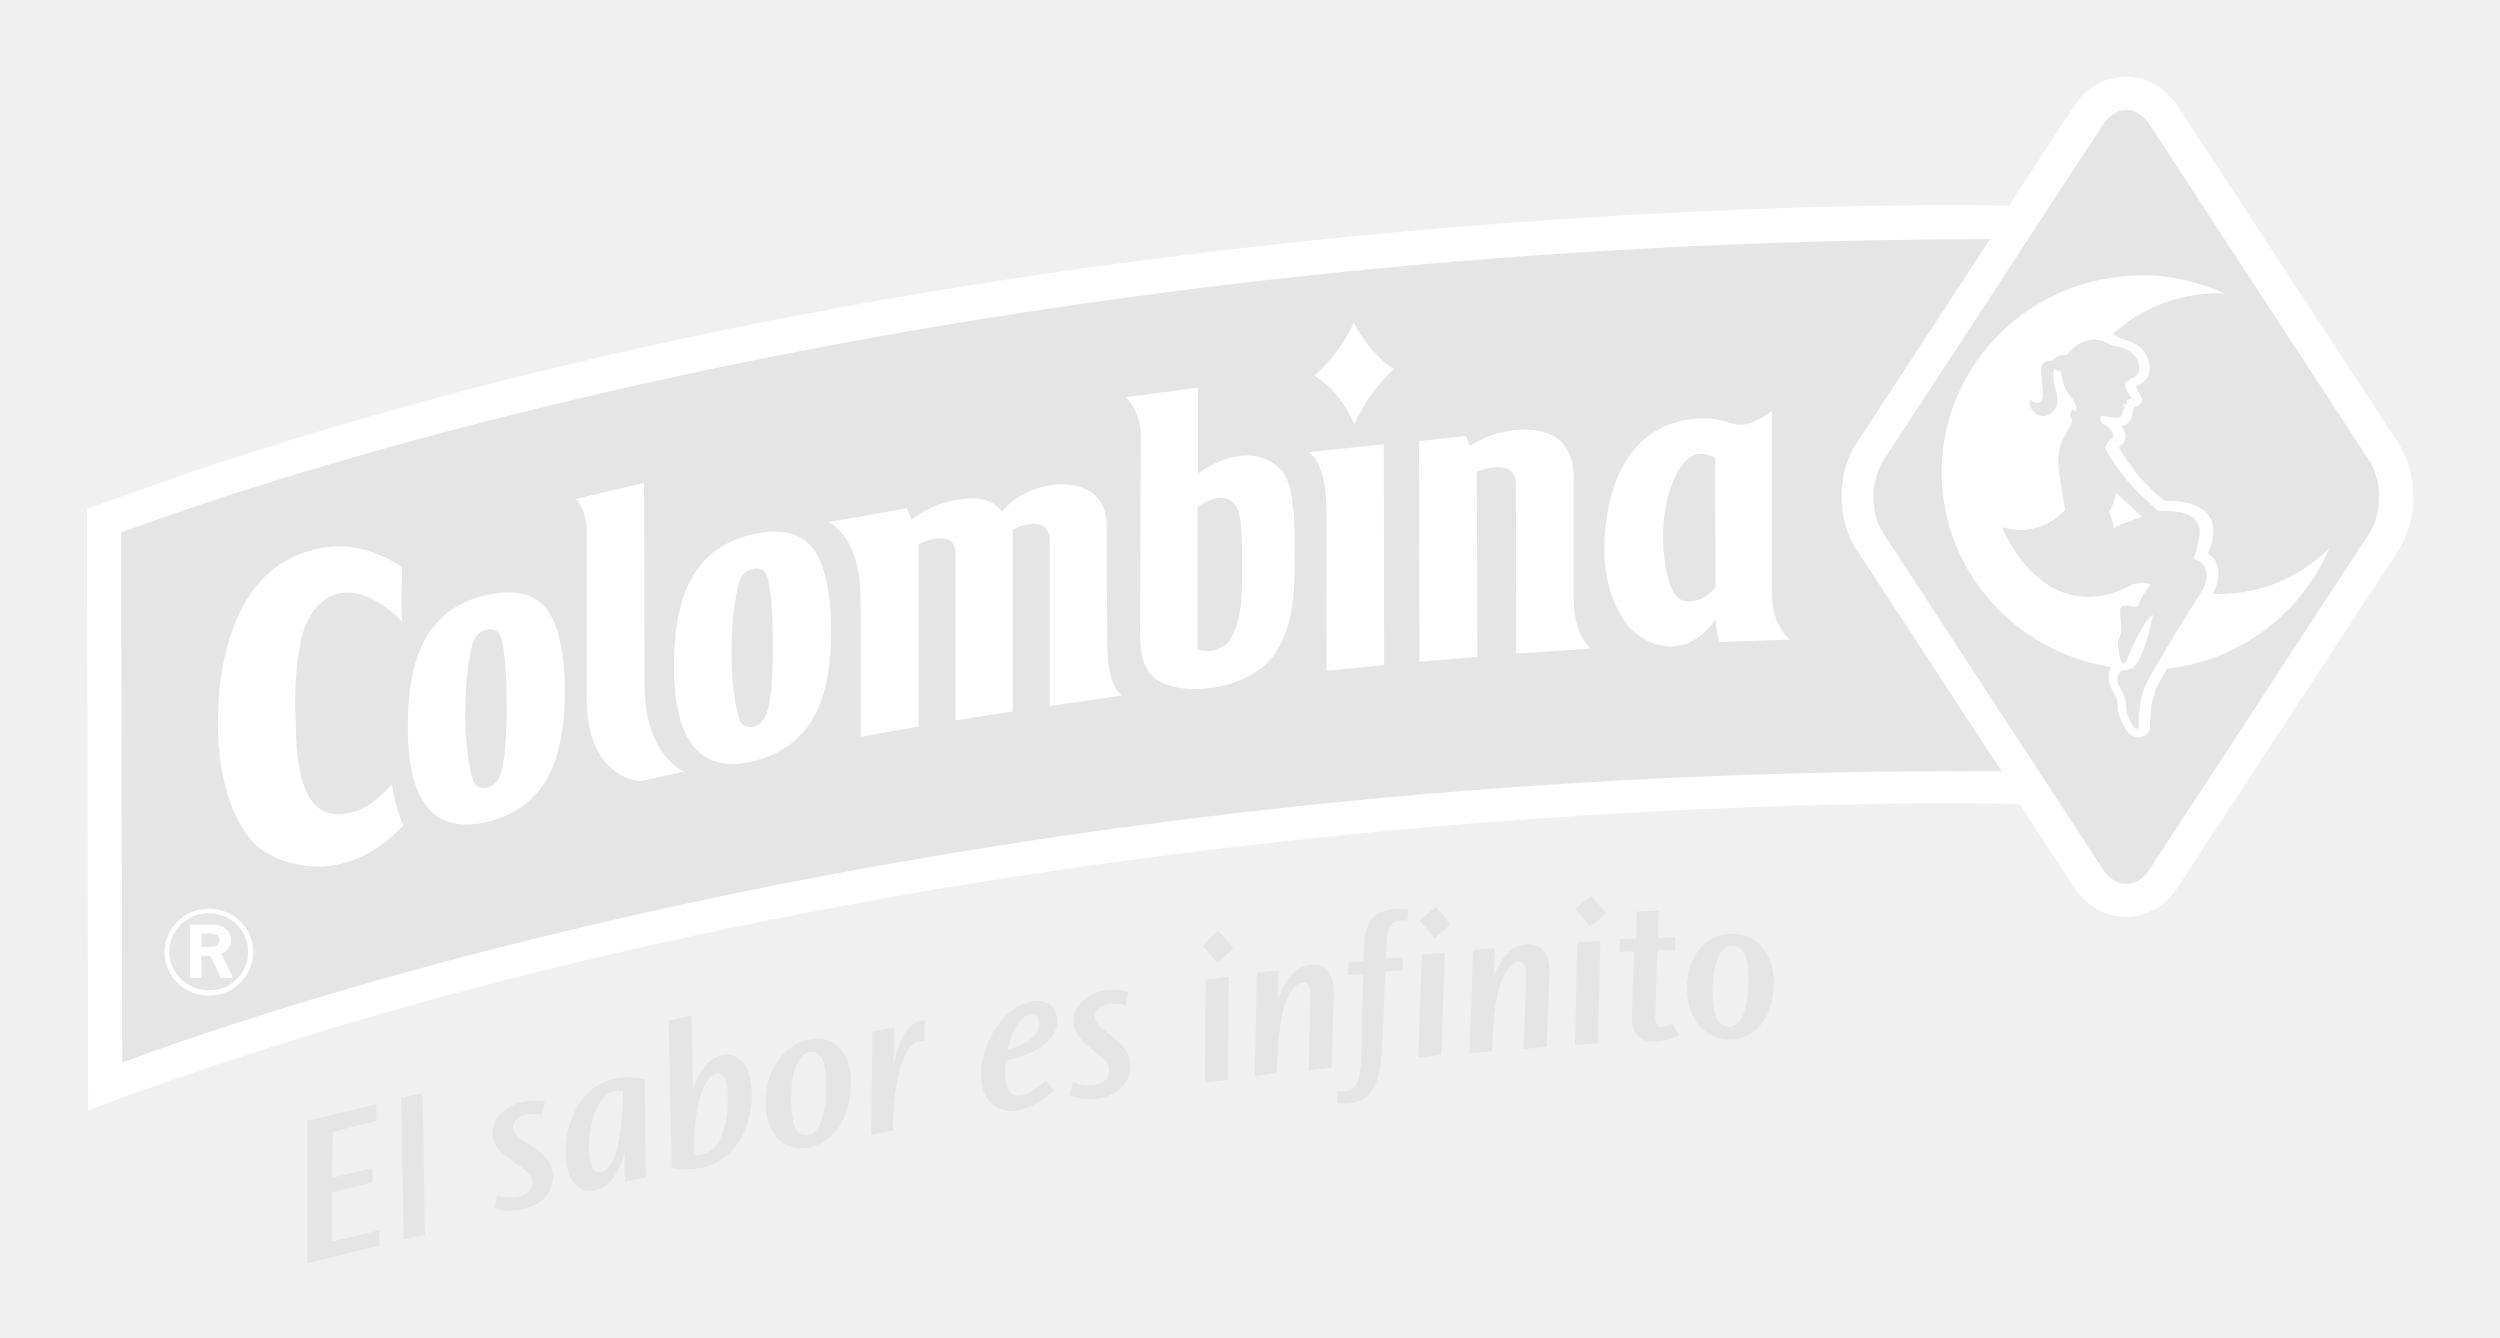
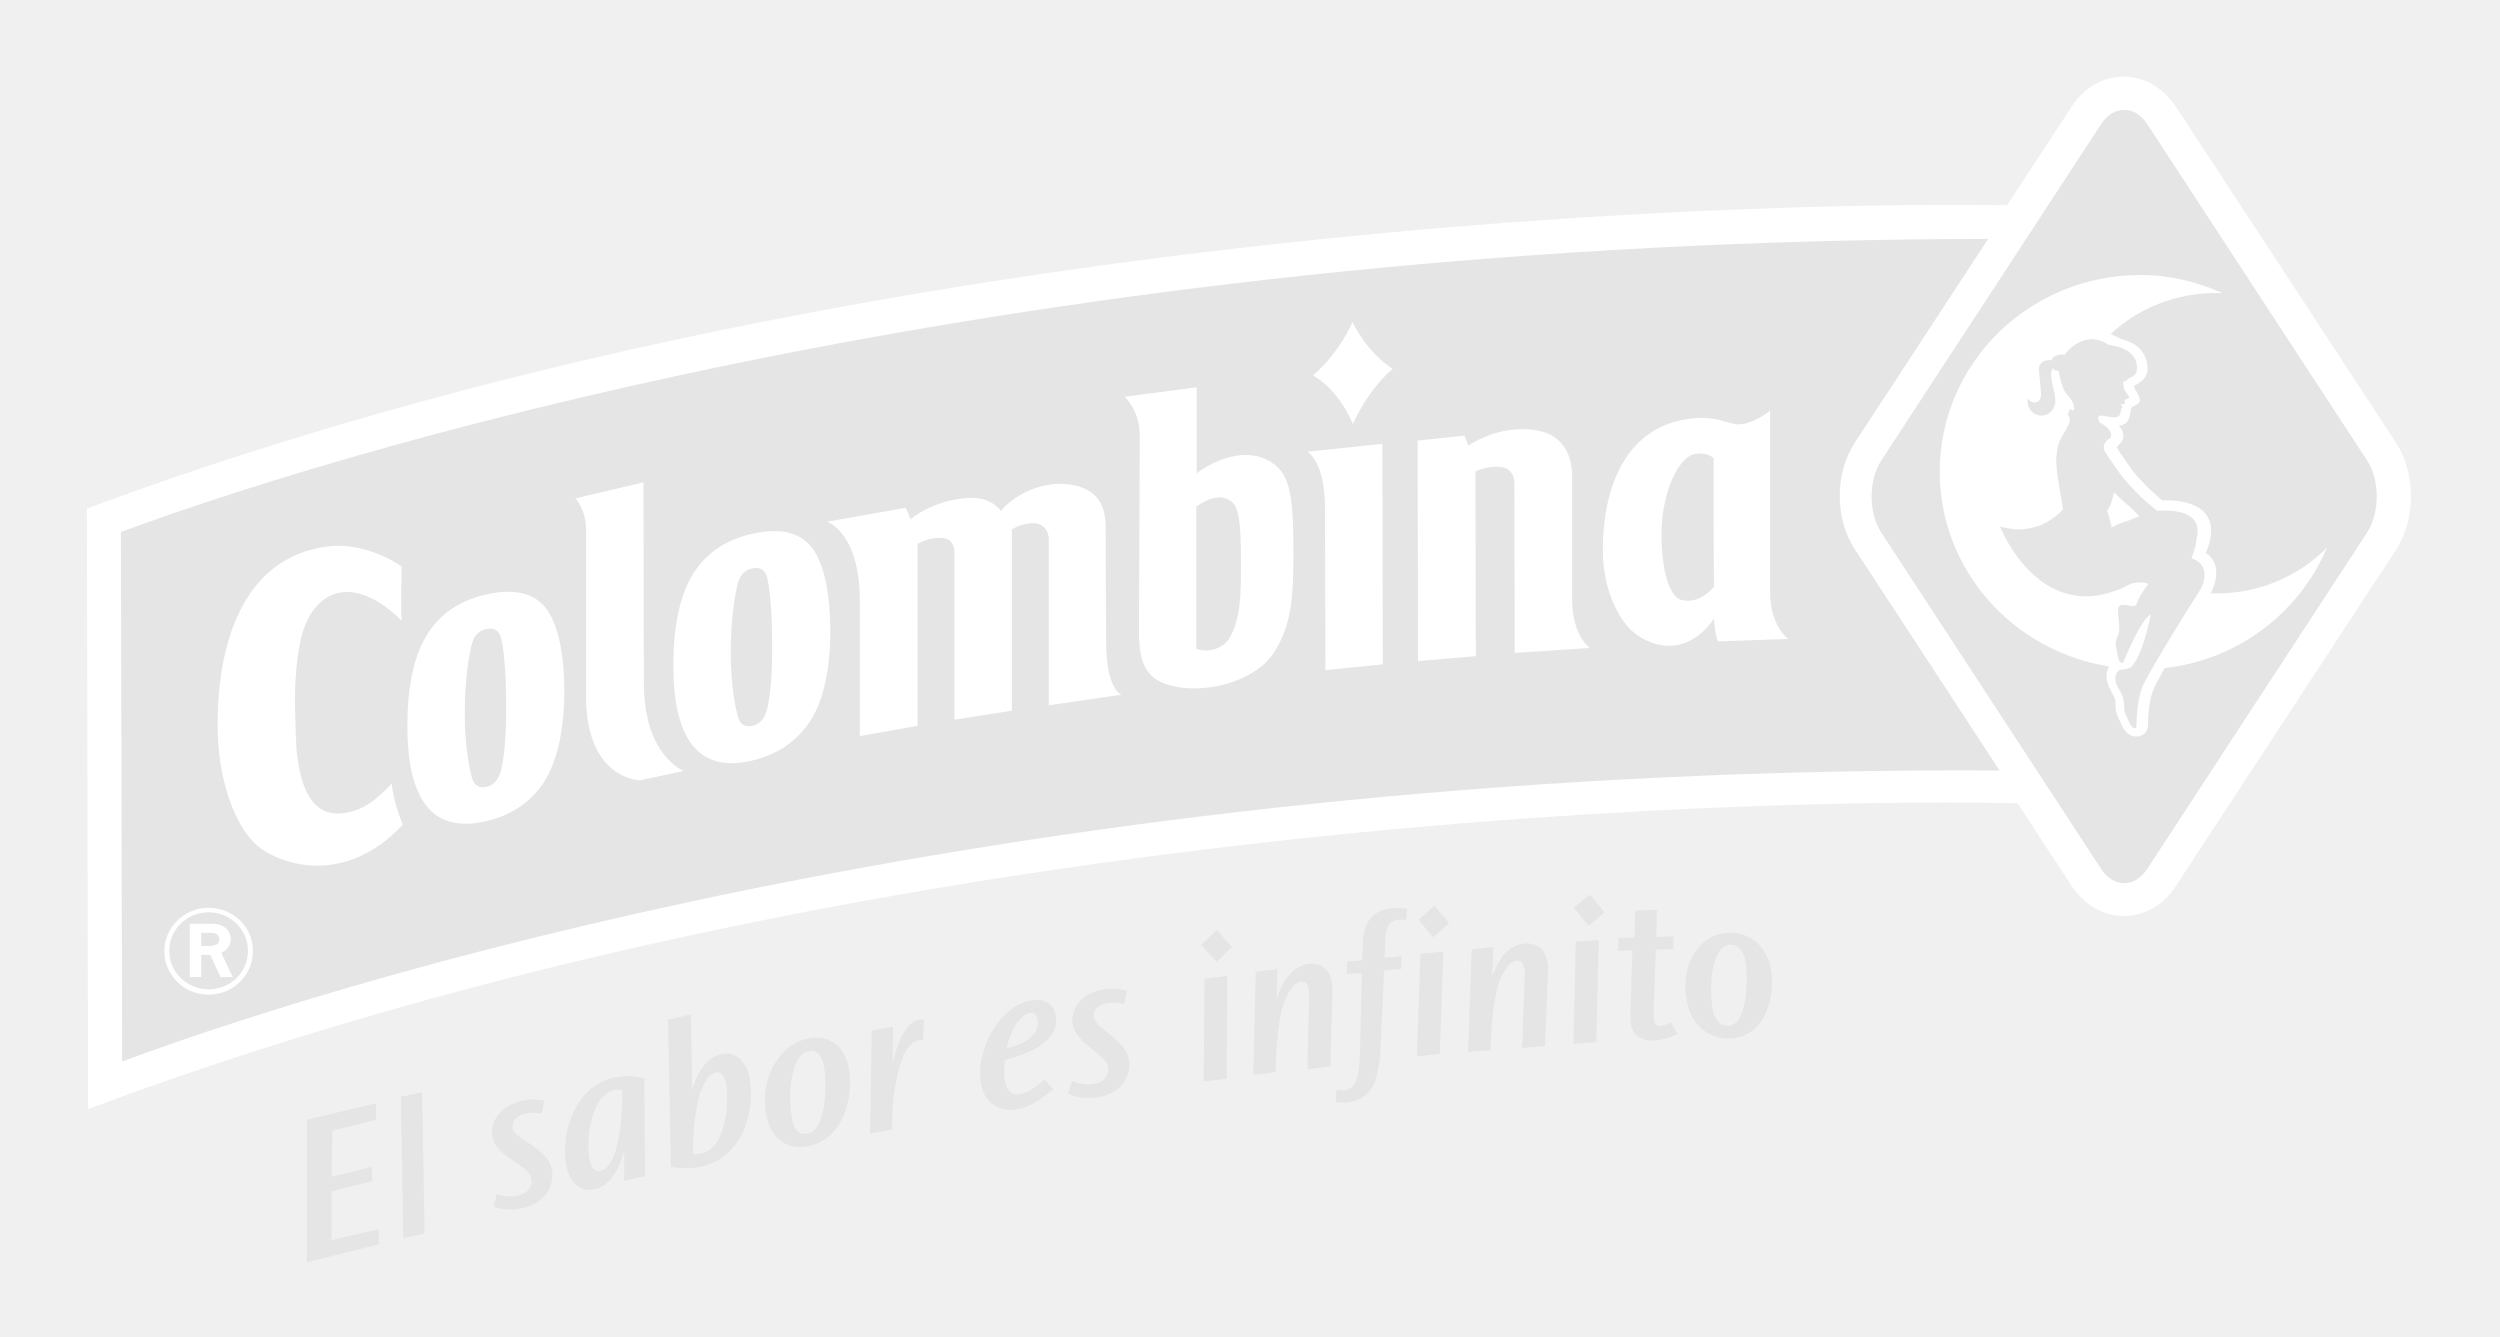
- <svg xmlns="http://www.w3.org/2000/svg" version="1.1" id="Layer_2" x="0px" y="0px" viewBox="0 0 609.4 326" style="enable-background:new 0 0 609.4 326;" xml:space="preserve">
-   <style type="text/css">
- 	.st0{fill:#FFFFFF;}
- 	.st1{fill:#E6E5E5;}
- 	.st2{fill:#FF1101;}
- </style>
-   <g>
-     <path class="st0" d="M21.5,270.6l-0.3-146.5c215.6-80.3,468.5-74,468.5-74l15.8-24.1c3-4.7,7.7-7.3,12.7-7.3c5,0,9.6,2.7,12.7,7.3   l53.7,82c4.9,7.5,4.9,18.7,0,26.2l-53.7,82c-3,4.7-7.7,7.3-12.7,7.3c-5,0-9.6-2.7-12.7-7.3c0,0-5.6-8.6-13.2-20.2   C492.4,196.1,242.4,188,21.5,270.6z" />
-     <path class="st1" d="M487.9,188c-227.5-1.3-394.2,47.3-458.1,71l-0.3-129.2c63.7-23.5,229.8-71.3,455.6-71.5   c-15,23-32.6,49.8-32.6,49.8c-2.4,3.7-3.6,8.3-3.6,12.9c0,4.6,1.2,9.3,3.6,12.9C452.5,133.9,472.3,164.2,487.9,188z" />
-     <g>
-       <path class="st0" d="M166.8,188.1l-10.6,2.3c-0.5,0-13.1-0.5-13.2-20.3c0-11.4,0-31.2,0-41c0-4.7-2.6-7.5-2.6-7.5l16.6-3.9    l0.1,48.6C157,184.4,166.8,188.1,166.8,188.1z" />
-       <path class="st0" d="M187.2,172.9c-0.6,2.4-1.8,3.8-3.6,4.2c-1.9,0.4-3.1-0.4-3.6-2.4c-0.5-2-1.7-7.2-1.7-15.6    c0-8.6,1.1-14,1.6-16.3c0.5-2.3,1.7-3.7,3.6-4.1c2-0.4,3.2,0.3,3.7,2.3c0.5,2,1.2,7.3,1.2,16C188.5,165.2,187.8,170.5,187.2,172.9     M198.1,133.6c-3-3.8-7.9-4.9-14.8-3.3c-6.5,1.5-11.3,4.9-14.4,10.1c-3.1,5.2-4.6,12.5-4.6,22c0,9.2,1.6,15.7,4.8,19.6    c3.2,3.9,8,5.1,14.3,3.6c6.5-1.5,11.3-4.9,14.5-10c3.2-5.2,4.7-12.6,4.7-22.2C202.5,144,201,137.4,198.1,133.6z" />
-       <path class="st0" d="M122.3,187.8c-0.6,2.4-1.8,3.8-3.6,4.2c-1.9,0.4-3.1-0.4-3.6-2.4c-0.5-2-1.7-7.2-1.7-15.6    c0-8.6,1.1-14.1,1.6-16.4c0.5-2.3,1.7-3.7,3.6-4.1c2-0.4,3.2,0.3,3.7,2.3c0.5,2,1.2,7.3,1.2,16C123.6,180,122.9,185.3,122.3,187.8     M133.2,148.4c-3-3.8-7.9-4.9-14.8-3.3c-6.5,1.5-11.3,4.9-14.4,10.1c-3.1,5.2-4.6,12.5-4.6,22c0,9.2,1.6,15.7,4.8,19.6    c3.2,3.9,8,5,14.3,3.6c6.5-1.5,11.3-4.9,14.5-10c3.1-5.2,4.7-12.6,4.7-22.2C137.6,158.8,136.1,152.2,133.2,148.4z" />
-       <path class="st0" d="M246.9,129.2l0,44.2l-14,2.2l0-40.5c0-1-0.2-2.8-1.6-3.5c-1.6-0.8-5-0.3-7.4,1.1l0,44.4l-14.1,2.5    c0,0,0-25,0-33c0-16.7-8-19.3-8-19.3l19.2-3.4l1.2,2.8c3.7-3,9.4-5.2,15.1-5.2c4.2,0,6.3,2.3,6.9,3.2c4.7-5.7,14.3-8.5,20.8-5.3    c4.1,2,4.8,6.2,4.8,9.2c0,0,0,19,0.1,28.1c0,11.5,3.7,12.8,3.7,12.8l-17.7,2.6l0-40.5c0-2-1.1-3.2-2.3-3.7    C252.3,127.4,249.3,127.6,246.9,129.2z" />
-       <path class="st0" d="M358.3,108.7l-1-2.4l-11.4,1.2l0.1,53.8l14.1-1.2L360,115c3.6-1.5,6.4-1.3,7.7-0.6c0.9,0.5,1.8,1.5,1.8,3.6    l0.1,41.3l18.3-1.2c0,0-4.3-2.9-4.3-12c0-4.1,0-29.8,0-29.8c0-6.3-3.1-10.2-8.2-11.2C370.4,104.1,364.1,105,358.3,108.7z" />
-       <path class="st0" d="M337.4,162.1l-14,1.4c0,0-0.1-37.2-0.1-39.6c0-11.4-4.3-13.7-4.3-13.7l18.3-1.9L337.4,162.1z" />
-       <path class="st0" d="M339.8,90c-6.4,5.5-9.7,13.5-9.7,13.5s-3-8-9.7-11.9c6.8-6,9.6-13,9.6-13S333.4,85.9,339.8,90z" />
-       <path class="st0" d="M315.6,134.9c0,10.6-0.4,18.2-5.3,25.1c-5.5,7.2-18.3,9.5-25.5,7c-7-2.1-6.6-8.8-6.9-11.7    c0,0,0.2-44.9,0.2-49.1c0-6.1-3.7-9.4-3.7-9.4l17.6-2.3l0,21c1-0.9,10.8-7.8,18.5-2.5C314.8,115.9,315.6,121.3,315.6,134.9     M300.5,122.4c-3.5-2.9-8.5,1.2-8.6,1.2c0,0,0,34.7,0,34.7c3.1,1.1,6.3-0.1,7.9-2.3c2.8-4.5,3-10.1,3-18.2    C302.8,127.3,302.3,123.9,300.5,122.4z" />
-       <path class="st0" d="M431.9,144v-30.8c0-9.2,0-13,0-13s-2.8,2.3-5.9,3.1c-4,1-4.9-1.5-11.5-1.3c-16.7,0.7-23.4,15.3-23.4,32.2    c0,7.7,2.4,14.2,5.9,18.5c3.1,3.8,13.2,9.5,21.2-1.7c0.2,2.2,0.4,4.2,1,5.5l17.1-0.6C436.4,155.9,431.8,152.9,431.9,144     M410.3,146.4c-3-0.7-4.9-7.4-4.9-16c0-8.9,3.2-16.9,6.8-19.1c2.1-1.3,5.2-0.4,5.9,0.5c0,0,0,10,0,12.8c0,2.1,0.1,14.1,0.1,18.6    C416.4,145.2,413.8,147.2,410.3,146.4z" />
-       <path class="st0" d="M98.3,201.2c0,0-2.3-5.2-2.7-10c-3.8,3.9-6.4,6.2-11.1,7.1c-8.4,1.6-10.8-6.4-11.7-12.1    c-0.4-3-0.5-1.3-0.8-12.9c-0.3-10.1,1.3-16.8,1.3-16.8s1.2-7.8,6.8-10.9c8.5-4.6,18,6,18,6c-0.4-0.3-0.1-13.4-0.1-13.4    s-8.4-6-17.7-4.9c-21.6,2.5-27.2,24.8-27.2,43.4c0,12.8,3.6,23,8.4,28.4C65.9,210.2,83.1,217.5,98.3,201.2z" />
+ <svg xmlns="http://www.w3.org/2000/svg" version="1.2" viewBox="0 0 610 326" width="610" height="326">
+   <style>
+ 		.s0 { fill: #ffffff } 
+ 		.s1 { fill: #e6e5e5 } 
+ 	</style>
+   <g id="Layer">
+     <path id="Layer" class="s0" d="m21.5 270.6l-0.3-146.5c215.6-80.3 468.5-74 468.5-74l15.8-24.1c3-4.7 7.7-7.3 12.7-7.3 5 0 9.6 2.7 12.7 7.3l53.7 82c4.9 7.5 4.9 18.7 0 26.2l-53.7 82c-3 4.7-7.7 7.3-12.7 7.3-5 0-9.6-2.7-12.7-7.3 0 0-5.6-8.6-13.2-20.2 0.1 0.1-249.9-8-470.8 74.6z" />
+     <path id="Layer" class="s1" d="m487.9 188c-227.5-1.3-394.2 47.3-458.1 71l-0.3-129.2c63.7-23.5 229.8-71.3 455.6-71.5-15 23-32.6 49.8-32.6 49.8-2.4 3.7-3.6 8.3-3.6 12.9 0 4.6 1.2 9.3 3.6 12.9 0 0 19.8 30.3 35.4 54.1z" />
+     <g id="Layer">
+       <path id="Layer" class="s0" d="m166.8 188.1l-10.6 2.3c-0.5 0-13.1-0.5-13.2-20.3 0-11.4 0-31.2 0-41 0-4.7-2.6-7.5-2.6-7.5l16.6-3.9 0.1 48.6c-0.1 18.1 9.7 21.8 9.7 21.8z" />
+       <path id="Layer" fill-rule="evenodd" class="s0" d="m202.6 153.4c0 9.6-1.5 17-4.7 22.2-3.2 5.1-8 8.5-14.5 10-6.3 1.5-11.1 0.3-14.3-3.6-3.2-3.9-4.8-10.4-4.8-19.6 0-9.5 1.5-16.8 4.6-22 3.1-5.2 7.9-8.6 14.4-10.1 6.9-1.6 11.8-0.5 14.8 3.3q4.3 5.7 4.5 19.8zm-14.2 3.6c0-8.7-0.7-14-1.2-16-0.5-2-1.7-2.7-3.7-2.3-1.9 0.4-3.1 1.8-3.6 4.1-0.5 2.3-1.6 7.7-1.6 16.3 0 8.4 1.2 13.6 1.7 15.6q0.7 3 3.6 2.4 2.7-0.6 3.6-4.2c0.6-2.4 1.3-7.7 1.2-15.9z" />
+       <path id="Layer" fill-rule="evenodd" class="s0" d="m137.7 168.2c0 9.6-1.6 17-4.7 22.2-3.2 5.1-8 8.5-14.5 10-6.3 1.4-11.1 0.3-14.3-3.6-3.2-3.9-4.8-10.4-4.8-19.6 0-9.5 1.5-16.8 4.6-22 3.1-5.2 7.9-8.6 14.4-10.1 6.9-1.6 11.8-0.5 14.8 3.3q4.3 5.7 4.5 19.8zm-14.2 3.6c0-8.7-0.7-14-1.2-16-0.5-2-1.7-2.7-3.7-2.3-1.9 0.4-3.1 1.8-3.6 4.1-0.5 2.3-1.6 7.8-1.6 16.4 0 8.4 1.2 13.6 1.7 15.6q0.8 3 3.6 2.4 2.7-0.6 3.6-4.2c0.6-2.5 1.3-7.8 1.2-16z" />
+       <path id="Layer" class="s0" d="m246.9 129.2v44.2l-14 2.2v-40.5c0-1-0.2-2.8-1.6-3.5-1.6-0.8-5-0.3-7.4 1.1v44.4l-14.1 2.5c0 0 0-25 0-33 0-16.7-8-19.3-8-19.3l19.2-3.4 1.2 2.8c3.7-3 9.4-5.2 15.1-5.2 4.2 0 6.3 2.3 6.9 3.2 4.7-5.7 14.3-8.5 20.8-5.3 4.1 2 4.8 6.2 4.8 9.2 0 0 0 19 0.1 28.1 0 11.5 3.7 12.8 3.7 12.8l-17.7 2.6v-40.5c0-2-1.1-3.2-2.3-3.7-1.3-0.5-4.3-0.3-6.7 1.3z" />
+       <path id="Layer" class="s0" d="m358.3 108.7l-1-2.4-11.4 1.2 0.1 53.8 14.1-1.2-0.1-45.1c3.6-1.5 6.4-1.3 7.7-0.6 0.9 0.5 1.8 1.5 1.8 3.6l0.1 41.3 18.3-1.2c0 0-4.3-2.9-4.3-12 0-4.1 0-29.8 0-29.8 0-6.3-3.1-10.2-8.2-11.2-5-1-11.3-0.1-17.1 3.6z" />
+       <path id="Layer" class="s0" d="m337.4 162.1l-14 1.4c0 0-0.1-37.2-0.1-39.6 0-11.4-4.3-13.7-4.3-13.7l18.3-1.9z" />
+       <path id="Layer" class="s0" d="m339.8 90c-6.4 5.5-9.7 13.5-9.7 13.5 0 0-3-8-9.7-11.9 6.8-6 9.6-13 9.6-13 0 0 3.4 7.3 9.8 11.4z" />
+       <path id="Layer" fill-rule="evenodd" class="s0" d="m315.6 134.9c0 10.6-0.4 18.2-5.3 25.1-5.5 7.2-18.3 9.5-25.5 7-7-2.1-6.6-8.8-6.9-11.7 0 0 0.2-44.9 0.2-49.1 0-6.1-3.7-9.4-3.7-9.4l17.6-2.3v21c1-0.9 10.8-7.8 18.5-2.5 4.3 2.9 5.1 8.3 5.1 21.9zm-15.1-12.5c-3.5-2.9-8.5 1.2-8.6 1.2v34.7c3.1 1.1 6.3-0.1 7.9-2.3 2.8-4.5 3-10.1 3-18.2 0-10.5-0.5-13.9-2.3-15.4z" />
+       <path id="Layer" fill-rule="evenodd" class="s0" d="m436.3 155.9l-17.1 0.6c-0.6-1.3-0.8-3.3-1-5.5-8 11.2-18.1 5.5-21.2 1.7-3.5-4.3-5.9-10.8-5.9-18.5 0-16.9 6.7-31.5 23.4-32.2 6.6-0.2 7.5 2.3 11.5 1.3 3.1-0.8 5.9-3.1 5.9-3.1 0 0 0 34.6 0 43.8-0.1 8.9 4.5 11.9 4.4 11.9zm-18.1-12.7c0-4.5-0.1-16.5-0.1-18.6 0-2.8 0-12.8 0-12.8-0.7-0.9-3.8-1.8-5.9-0.5-3.6 2.2-6.8 10.2-6.8 19.1 0 8.6 1.9 15.3 4.9 16 3.5 0.8 6.1-1.2 7.9-3.2z" />
+       <path id="Layer" class="s0" d="m98.3 201.2c0 0-2.3-5.2-2.7-10-3.8 3.9-6.4 6.2-11.1 7.1-8.4 1.6-10.8-6.4-11.7-12.1-0.4-3-0.5-1.3-0.8-12.9-0.3-10.1 1.3-16.8 1.3-16.8 0 0 1.2-7.8 6.8-10.9 8.5-4.6 18 6 18 6-0.4-0.3-0.1-13.4-0.1-13.4 0 0-8.4-6-17.7-4.9-21.6 2.5-27.2 24.8-27.2 43.4 0 12.8 3.6 23 8.4 28.4 4.4 5.1 21.6 12.4 36.8-3.9z" />
    </g>
-     <path class="st1" d="M577.6,112.4c3.1,4.8,3.1,12.7,0,17.5l-53.6,82c-3.1,4.8-8.3,4.8-11.4,0l-53.6-82c-3.1-4.8-3.1-12.7,0-17.5   l53.6-82c3.1-4.8,8.3-4.8,11.4,0L577.6,112.4z" />
-     <path class="st0" d="M527.6,122.1c-1.1-0.9-3.3-2.8-4.8-4.5l-0.1-0.1l-0.1-0.1c-1.6-1.4-3.6-4.5-5-6.5c-0.4-0.6-0.7-1-0.9-1.4   c-0.3-0.5,0.1-0.8,0.2-0.9c0.6-0.4,1.1-1.1,1.2-2.1c0-0.1,0-0.1,0-0.2c0-0.9-0.4-1.7-1.1-2.4c0.5-0.1,1.2-0.3,1.6-0.6   c1.1-0.9,1.1-2.1,1.2-2.7c0.1-0.7,0.3-1.3,0.6-1.4c0.6-0.3,1.4-0.6,1.6-1.1c0.4-1-0.3-1.8-1-3c-0.1-0.2-0.3-1-0.3-1   c1.6-0.7,3.3-2,3.3-4c0-0.8,0-5.2-5-6.9c-1.6-0.5-3-1.2-4-1.7c6.6-6.2,15.8-10,25.6-10c0.6,0,1.1,0,1.7,0c-6.2-2.7-12.8-4.4-20-4.4   c-27.1,0-49,21.5-49,48c0,24,17.9,43.8,41.3,47.5c0,0-0.6,1.1-0.6,2.4c0,2,1.1,3.6,1.7,4.8c0.4,0.7,0.5,1.3,0.5,2.2   c-0.1,1.7,0.8,3.4,0.8,3.4c0.5,1,0.8,2,1.4,2.7c0.8,1.3,2.4,1.9,3.7,1.5c1.2-0.3,2-1.4,2-2.7c0,0,0,0,0,0c0-1,0.1-6.2,1.6-9.3   c0.5-1,1.4-2.6,2.5-4.6c18-2,32.9-13.6,39.6-29.4c-6.8,6.9-16.4,11.2-27,11.2c-0.5,0-0.8,0-1.4,0c3.3-6.6-0.3-9.5-1.2-9.8   C543.9,121.5,529.3,122,527.6,122.1z M506,95.5C506,95.5,506,95.5,506,95.5L506,95.5z" />
-     <path class="st1" d="M534.7,136.2c4.5,1.5,3.5,5.9,1.6,8.6c-1.8,2.7-11.2,17.9-13.2,22c-1.7,3.5-1.8,9-1.8,10.3   c0,0.8-0.8,0.7-1.3,0c-0.5-0.7-0.8-1.6-1.2-2.5c-1-1.7,0-3.4-1.4-5.8c-0.2-0.3-0.4-0.7-0.6-1c-1.5-2.7-0.1-4.4,0.8-4.4   c0.9,0,2-0.4,2.3-0.6c3-2.6,4.9-12.9,4.9-12.9c-2.5,1.2-6.7,11.7-6.7,11.7c-1.3,0.9-1.5-2.5-1.8-4c-0.4-1.6,1-2.7,0.8-4.5   c0-0.9-0.3-2.9-0.3-4.2c0-1.3,0.8-1.3,1.2-1.3c0.4-0.1,2.1,0.3,2.5,0.3c0.8,0,0.9-0.7,0.9-0.7c0.6-2,2.8-4.7,2.8-4.7   c-1.5-0.8-4.2-0.1-4.2-0.1c-21.9,11.8-32-13.9-32-13.9c3,0.7,5.1,1.1,8.9,0c3.7-1.1,6.5-4.2,6.5-4.2c-0.6-4.2-2.2-10.8-1.5-13.9   c0-2.6,2.1-5.1,2.9-6.9c0.6-1.2-0.1-2-0.1-2c-0.1-0.2-0.2-0.3-0.1-0.5c0.1-0.2,0.2-0.5,0.3-0.8c0.1-0.3,0.2-0.4,0.4-0.3   c0.1,0,0.7,0.3,0.7,0.3c0.5-1.4-0.7-2.9-1.9-4.3c-1.2-1.4-1.8-5.5-1.8-5.5c-1.3,0.2-1.4-0.6-1.4-0.6c-1,1.5,0.1,4.7,0.4,6.2   c0.1,0.5,0.2,1.1,0.2,1.8c0,2-1.5,3.6-3.4,3.6c-1.9,0-3.4-1.6-3.4-3.6c0-0.2,0-0.4,0-0.6c0.6,0.8,1.6,1.2,2.3,0.9   c0.7-0.3,1-1,1-1.8c0-1.5-0.3-3.7-0.5-5.8c-0.2-3.1,3.1-2.6,3.1-2.6c0.4-1.6,3.2-1.4,3.2-1.4c1.5-1.9,3.4-3.4,6-3.7   c2.6-0.3,4.6,1.3,4.6,1.3c7.1,1,7.1,4.7,7,6.2c-0.1,1.5-2,2-2,2c-0.6,0.8-1.4,0.9-1.4,0.9s0.2,1.2,0.2,1.3c0,0.1,0.1,0.5,0.2,0.7   c0.2,0.4,0.9,1.3,1,1.4c0.2,0.2,0.1,0.6-0.3,0.7c-0.3,0.1-0.4,0.1-0.5,0.2c-0.1,0-0.3,0.1-0.2,0.4c0,0.3,0.1,0.4,0.1,0.5   c0,0.1,0.1,0.2-0.2,0.2c-0.3,0-0.9,0.1-0.9,0.1s0.5,0.5,0.5,0.5c0.1,0.1,0.2,0.1,0,0.2c-0.1,0.1-0.3,0.3-0.4,0.6   c-0.1,0.5,0,1.1-0.5,1.5c-0.8,0.7-2.6,0.1-4.3-0.1c-1.3-0.1-0.4,1.7-0.4,1.7c0.5,0.2,2.7,1.4,2.8,3c0.1,1.2-1,0.8-1.6,2.2   c-0.3,0.6-0.2,1.3,0,1.7c0.6,1,4.3,6.8,7,9.3c2.2,2.5,5.8,5.3,5.8,5.3c11.4-0.6,10.1,5.2,9.6,7.1   C535.8,133.7,534.7,136.2,534.7,136.2 M522,126c-0.6-0.7-2.1-2.2-3.1-3c-1.2-1-3.1-2.9-3.1-2.9s-0.5,3.3-1.7,4.5   c0,0,1.1,2.9,1.1,4.2c0,0,0.9-0.8,4.2-1.8C520.8,126.3,522.2,126.1,522,126z" />
-     <g>
-       <path class="st0" d="M50.9,221.5c-5.9,0-10.8,4.7-10.8,10.6c0,5.8,4.8,10.6,10.8,10.6c6,0,10.8-4.8,10.8-10.6    C61.8,226.2,56.9,221.5,50.9,221.5 M50.9,241.4c-5.3,0-9.6-4.2-9.6-9.4c0-5.2,4.3-9.4,9.6-9.4c5.3,0,9.6,4.2,9.6,9.4    C60.5,237.2,56.3,241.4,50.9,241.4z" />
-       <path class="st0" d="M56.3,229.2c0-1.7-1.2-3.8-4.5-3.8h-5.5v13h2.8V233h2.2l2.5,5.4h3l-2.8-5.9C55.4,231.9,56.3,230.6,56.3,229.2     M50.4,230.8h-1.3v-3.2h1.1c1.4,0,3.3-0.2,3.3,1.6C53.5,230.9,51.6,230.8,50.4,230.8z" />
+     <path id="Layer" class="s1" d="m577.6 112.4c3.1 4.8 3.1 12.7 0 17.5l-53.6 82c-3.1 4.8-8.3 4.8-11.4 0l-53.6-82c-3.1-4.8-3.1-12.7 0-17.5l53.6-82c3.1-4.8 8.3-4.8 11.4 0z" />
+     <path id="Layer" fill-rule="evenodd" class="s0" d="m527.6 122.1c-1.1-0.9-3.3-2.8-4.8-4.5l-0.1-0.1-0.1-0.1c-1.6-1.4-3.6-4.5-5-6.5-0.4-0.6-0.7-1-0.9-1.4-0.3-0.5 0.1-0.8 0.2-0.9 0.6-0.4 1.1-1.1 1.2-2.1 0-0.1 0-0.1 0-0.2 0-0.9-0.4-1.7-1.1-2.4 0.5-0.1 1.2-0.3 1.6-0.6 1.1-0.9 1.1-2.1 1.2-2.7 0.1-0.7 0.3-1.3 0.6-1.4 0.6-0.3 1.4-0.6 1.6-1.1 0.4-1-0.3-1.8-1-3-0.1-0.2-0.3-1-0.3-1 1.6-0.7 3.3-2 3.3-4 0-0.8 0-5.2-5-6.9-1.6-0.5-3-1.2-4-1.7 6.6-6.2 15.8-10 25.6-10 0.6 0 1.1 0 1.7 0-6.2-2.7-12.8-4.4-20-4.4-27.1 0-49 21.5-49 48 0 24 17.9 43.8 41.3 47.5 0 0-0.6 1.1-0.6 2.4 0 2 1.1 3.6 1.7 4.8 0.4 0.7 0.5 1.3 0.5 2.2-0.1 1.7 0.8 3.4 0.8 3.4 0.5 1 0.8 2 1.4 2.7 0.8 1.3 2.4 1.9 3.7 1.5 1.2-0.3 2-1.4 2-2.7 0-1 0.1-6.2 1.6-9.3 0.5-1 1.4-2.6 2.5-4.6 18-2 32.9-13.6 39.6-29.4-6.8 6.9-16.4 11.2-27 11.2-0.5 0-0.8 0-1.4 0 3.3-6.6-0.3-9.5-1.2-9.8 5.7-13.5-8.9-13-10.6-12.9z" />
+     <path id="Layer" fill-rule="evenodd" class="s1" d="m534.7 136.2c4.5 1.5 3.5 5.9 1.6 8.6-1.8 2.7-11.2 17.9-13.2 22-1.7 3.5-1.8 9-1.8 10.3 0 0.8-0.8 0.7-1.3 0-0.5-0.7-0.8-1.6-1.2-2.5-1-1.7 0-3.4-1.4-5.8-0.2-0.3-0.4-0.7-0.6-1-1.5-2.7-0.1-4.4 0.8-4.4 0.9 0 2-0.4 2.3-0.6 3-2.6 4.9-12.9 4.9-12.9-2.5 1.2-6.7 11.7-6.7 11.7-1.3 0.9-1.5-2.5-1.8-4-0.4-1.6 1-2.7 0.8-4.5 0-0.9-0.3-2.9-0.3-4.2 0-1.3 0.8-1.3 1.2-1.3 0.4-0.1 2.1 0.3 2.5 0.3 0.8 0 0.9-0.7 0.9-0.7 0.6-2 2.8-4.7 2.8-4.7-1.5-0.8-4.2-0.1-4.2-0.1-21.9 11.8-32-13.9-32-13.9 3 0.7 5.1 1.1 8.9 0 3.7-1.1 6.5-4.2 6.5-4.2-0.6-4.2-2.2-10.8-1.5-13.9 0-2.6 2.1-5.1 2.9-6.9 0.6-1.2-0.1-2-0.1-2-0.1-0.2-0.2-0.3-0.1-0.5 0.1-0.2 0.2-0.5 0.3-0.8 0.1-0.3 0.2-0.4 0.4-0.3 0.1 0 0.7 0.3 0.7 0.3 0.5-1.4-0.7-2.9-1.9-4.3-1.2-1.4-1.8-5.5-1.8-5.5-1.3 0.2-1.4-0.6-1.4-0.6-1 1.5 0.1 4.7 0.4 6.2 0.1 0.5 0.2 1.1 0.2 1.8 0 2-1.5 3.6-3.4 3.6-1.9 0-3.4-1.6-3.4-3.6q0-0.3 0-0.6c0.6 0.8 1.6 1.2 2.3 0.9 0.7-0.3 1-1 1-1.8 0-1.5-0.3-3.7-0.5-5.8-0.2-3.1 3.1-2.6 3.1-2.6 0.4-1.6 3.2-1.4 3.2-1.4 1.5-1.9 3.4-3.4 6-3.7 2.6-0.3 4.6 1.3 4.6 1.3 7.1 1 7.1 4.7 7 6.2-0.1 1.5-2 2-2 2-0.6 0.8-1.4 0.9-1.4 0.9 0 0 0.2 1.2 0.2 1.3 0 0.1 0.1 0.5 0.2 0.7 0.2 0.4 0.9 1.3 1 1.4 0.2 0.2 0.1 0.6-0.3 0.7-0.3 0.1-0.4 0.1-0.5 0.2-0.1 0-0.3 0.1-0.2 0.4 0 0.3 0.1 0.4 0.1 0.5 0 0.1 0.1 0.2-0.2 0.2-0.3 0-0.9 0.1-0.9 0.1l0.5 0.5c0.1 0.1 0.2 0.1 0 0.2-0.1 0.1-0.3 0.3-0.4 0.6-0.1 0.5 0 1.1-0.5 1.5-0.8 0.7-2.6 0.1-4.3-0.1-1.3-0.1-0.4 1.7-0.4 1.7 0.5 0.2 2.7 1.4 2.8 3 0.1 1.2-1 0.8-1.6 2.2-0.3 0.6-0.2 1.3 0 1.7 0.6 1 4.3 6.8 7 9.3 2.2 2.5 5.8 5.3 5.8 5.3 11.4-0.6 10.1 5.2 9.6 7.1-0.1 2-1.2 4.5-1.2 4.5zm-12.7-10.2c-0.6-0.7-2.1-2.2-3.1-3-1.2-1-3.1-2.9-3.1-2.9 0 0-0.5 3.3-1.7 4.5 0 0 1.1 2.9 1.1 4.2 0 0 0.9-0.8 4.2-1.8 1.4-0.7 2.8-0.9 2.6-1z" />
+     <g id="Layer">
+       <path id="Layer" fill-rule="evenodd" class="s0" d="m61.7 232.1c0 5.8-4.8 10.6-10.8 10.6-6 0-10.8-4.8-10.8-10.6 0-5.9 4.9-10.6 10.8-10.6 6 0 10.9 4.7 10.8 10.6zm-1.2-0.1c0-5.2-4.3-9.4-9.6-9.4-5.3 0-9.6 4.2-9.6 9.4 0 5.2 4.3 9.4 9.6 9.4 5.4 0 9.6-4.2 9.6-9.4z" />
+       <path id="Layer" fill-rule="evenodd" class="s0" d="m54 232.5l2.8 5.9h-3l-2.5-5.4h-2.2v5.4h-2.8v-13h5.5c3.3 0 4.5 2.1 4.5 3.8 0 1.4-0.9 2.7-2.3 3.3zm-0.5-3.3c0-1.8-1.9-1.6-3.3-1.6h-1.1v3.2h1.3c1.2 0 3.1 0.1 3.1-1.6z" />
    </g>
-     <g>
-       <path class="st1" d="M91.7,269.2l0.1,4l-10.7,2.7l-0.2,11.2l9.9-2.4l0,3.5l-9.9,2.5l0,11.9l11.5-2.7l0.1,3.7L74.9,308l0-34.8    L91.7,269.2z" />
-       <path class="st1" d="M103,266.5l0.6,34.5l-5.2,1.1l-0.6-34.5L103,266.5z" />
-       <path class="st1" d="M132.2,271.7c-1-0.1-2.4-0.3-4,0c-2.3,0.5-3.4,2.1-3.1,3.6c0.2,1,0.9,1.7,3.2,3.2l1,0.6    c2.4,1.7,4.7,3.2,5.3,6.1c0.8,3.4-0.9,8.2-7.2,9.6c-3.5,0.8-6.1-0.1-7-0.3l0.8-3.1c1.1,0.3,3,0.8,5.3,0.3c2.5-0.6,3.6-2.4,3.1-4.2    c-0.3-1.5-1.5-2.3-3.7-3.8l-1-0.7c-3.4-2.3-4.3-3.7-4.7-5.5c-0.9-3.8,2.1-7.8,7.1-8.9c0.6-0.1,2.7-0.6,5.5-0.1L132.2,271.7z" />
-       <path class="st1" d="M157.4,287l-5.1,1.1l0-7.2c-0.7,2.2-2.4,8.3-7.3,9.3c-3.1,0.6-5.8-1.1-6.8-5.7c-1.5-7.1,1.6-19.4,11.7-21.6    c2.5-0.5,4.8-0.4,7.3,0.2L157.4,287z M149.8,266c-5.4,1.1-7,11.8-5.9,17.2c0.1,0.6,0.6,2.9,2.7,2.5c2.2-0.5,3.4-4,3.7-5.2    c0.7-2.8,1.6-7.5,1.6-14.5C151.5,265.9,150.8,265.8,149.8,266z" />
-       <path class="st1" d="M168.6,247.5l0.3,18.4c1.2-4.2,3.5-7.9,7.1-8.7c3.6-0.8,6,1.9,6.8,5.4c1.7,7.7-1.3,19.7-11.5,22    c-3.7,0.8-6.5,0.3-7.6,0.1l-0.7-35.9L168.6,247.5z M171.3,281.4c6.3-1.4,6.6-13.8,5.8-17.3c-0.2-0.9-0.8-2.8-2.6-2.4    c-1.7,0.4-2.8,2.7-3.5,4.6c-1.8,5-1.9,12.6-1.9,15.3C169.8,281.6,170.4,281.6,171.3,281.4z" />
-       <path class="st1" d="M197.2,253.4c5.3-1.1,8.9,2,9.9,7.1c1.3,6.6-1,17.4-10,19.2c-5,1-9-1.9-10.1-7.4    C185.2,263.3,190.1,254.8,197.2,253.4z M197,276.6c5-1,4.7-13.2,4-16.7c-0.3-1.7-1.4-3.9-3.6-3.5c-4.7,0.9-5.2,11.5-4.1,16.7    C193.3,273.7,194,277.2,197,276.6z" />
-       <path class="st1" d="M217.9,250.5l-0.1,9.2c0.8-3.9,2.7-10.2,6.5-10.9c0.4-0.1,0.8,0,1.1-0.1l-0.1,5.1c-0.5,0-0.7,0-1.4,0.1    c-4.3,0.8-6.4,12.8-6.2,21.7l-5.4,1l0.4-25.2L217.9,250.5z" />
-       <path class="st1" d="M257,265.8c-3.3,2.7-5.9,4.4-9.1,4.9c-4,0.6-7.8-1.4-8.6-6.6c-1.2-7.7,4.4-18.8,12.5-20    c3.9-0.6,5.5,1.6,5.8,3.7c1,6.4-6.6,9.4-12.4,10.8c-0.6,5,0.2,8.9,3.6,8.4c1.3-0.2,3-0.9,6.1-3.6L257,265.8z M253.2,248.8    c-0.2-1.3-1-1.8-2-1.6c-1.8,0.3-4.4,3.2-5.6,8.6C249.5,254.9,253.8,252.7,253.2,248.8z" />
-       <path class="st1" d="M274.3,245c-0.9-0.2-2.4-0.5-4-0.3c-2.3,0.3-3.6,1.8-3.4,3.4c0.1,1,0.8,1.8,2.9,3.5l0.9,0.7    c2.3,1.8,4.4,3.6,4.8,6.5c0.5,3.5-1.6,8.1-8,9c-3.6,0.5-6-0.6-6.9-0.9l1-3.1c1,0.4,2.9,1.1,5.3,0.7c2.5-0.4,3.7-2.1,3.5-4    c-0.2-1.5-1.3-2.4-3.4-4.1l-1-0.8c-3.2-2.6-4-4.1-4.3-5.9c-0.5-3.9,2.7-7.6,7.8-8.3c0.6-0.1,2.8-0.4,5.5,0.4L274.3,245z" />
-       <path class="st1" d="M299.5,238.1l-0.2,25.1l-5.6,0.7l0.2-25.1L299.5,238.1z M300.6,231.1l-3.8,3.6l-3.7-4.2l3.8-3.6L300.6,231.1z    " />
-       <path class="st1" d="M311.7,236.5l-0.2,7.2c0.7-1.9,2.7-8,7.9-8.5c5.7-0.6,5.8,5.2,5.7,7.7l-0.5,17.3l-5.6,0.7l0.4-17.4    c0.1-2.5-0.2-4.2-2-4c-2.5,0.3-4.3,5.4-4.6,6.7c-1,4.4-1.4,8.9-1.6,15.4l-5.4,0.7l0.6-25.2L311.7,236.5z" />
-       <path class="st1" d="M343,224.5c-0.4-0.1-1.1-0.2-1.9-0.1c-2.5,0.2-3,2.4-3.1,5.8l-0.2,3.5l4.2-0.4l-0.1,3.1l-4.2,0.4l-0.7,16    c-0.4,8.3-0.7,15.5-8.4,16.2c-1.3,0.1-2.1,0-2.7-0.1l0.2-3c0.5,0.1,1.1,0.2,1.9,0.1c3.2-0.3,3.8-3.5,3.9-11.8l0.4-16.8l-3.7,0.3    l0.1-3.1l3.6-0.3l0.2-3.1c0.1-2.6-0.1-9,7.4-9.6c1.6-0.1,2.3-0.1,3.5,0.2L343,224.5z" />
-       <path class="st1" d="M352.2,232.2l-0.9,24.9l-5.6,0.7l0.9-25.1L352.2,232.2z M353.6,225.3l-3.9,3.4l-3.6-4.3l3.9-3.4L353.6,225.3z    " />
-       <path class="st1" d="M364.4,231.1l-0.3,7.2c0.7-1.9,2.8-7.8,8-8.1c5.8-0.3,5.7,5.4,5.6,7.9l-0.7,17.1l-5.6,0.5l0.6-17.2    c0.1-2.5-0.2-4.2-1.9-4.1c-2.5,0.1-4.4,5.2-4.7,6.5c-1.1,4.3-1.5,8.8-1.7,15.3l-5.5,0.5l0.9-25.1L364.4,231.1z" />
-       <path class="st1" d="M390.1,229.4l-0.6,24.9l-5.6,0.4l0.6-25L390.1,229.4z M391.5,222.6l-3.9,3.3l-3.6-4.4l3.9-3.2L391.5,222.6z" />
-       <path class="st1" d="M404.3,222l-0.2,6.6l4.3-0.1l-0.1,3.1l-4.3,0.1l-0.5,15.2c-0.1,3.2,0.5,3.4,1.5,3.4c0.9,0,1.8-0.4,2.7-0.9    l1.6,2.9c-0.9,0.4-3.2,1.5-6,1.6c-3,0.1-5.6-1.5-5.5-5.9l0.5-16.1l-3.5,0.1l0.1-3.1l3.9-0.1l0.2-6.6L404.3,222z" />
-       <path class="st1" d="M422.1,227.6c5.4,0,9,3.6,10,8.8c1.2,6.7-1.3,16.9-10.4,17c-5,0-9.1-3.5-10.1-9.1    C409.8,235,414.9,227.6,422.1,227.6z M421.6,250.3c5,0,4.9-12.1,4.3-15.7c-0.3-1.7-1.3-4.1-3.6-4.1c-4.7,0-5.4,10.3-4.4,15.7    C417.9,246.8,418.6,250.3,421.6,250.3z" />
+     <g id="Layer">
+       <path id="Layer" class="s1" d="m91.7 269.2l0.1 4-10.7 2.7-0.2 11.2 9.9-2.4v3.5l-9.9 2.5v11.9l11.5-2.7 0.1 3.7-17.6 4.4v-34.8z" />
+       <path id="Layer" class="s1" d="m103 266.5l0.6 34.5-5.2 1.1-0.6-34.5z" />
+       <path id="Layer" class="s1" d="m132.2 271.7c-1-0.1-2.4-0.3-4 0-2.3 0.5-3.4 2.1-3.1 3.6 0.2 1 0.9 1.7 3.2 3.2l1 0.6c2.4 1.7 4.7 3.2 5.3 6.1 0.8 3.4-0.9 8.2-7.2 9.6-3.5 0.8-6.1-0.1-7-0.3l0.8-3.1c1.1 0.3 3 0.8 5.3 0.3 2.5-0.6 3.6-2.4 3.1-4.2-0.3-1.5-1.5-2.3-3.7-3.8l-1-0.7c-3.4-2.3-4.3-3.7-4.7-5.5-0.9-3.8 2.1-7.8 7.1-8.9 0.6-0.1 2.7-0.6 5.5-0.1z" />
+       <path id="Layer" fill-rule="evenodd" class="s1" d="m157.4 287l-5.1 1.1v-7.2c-0.7 2.2-2.4 8.3-7.3 9.3-3.1 0.6-5.8-1.1-6.8-5.7-1.5-7.1 1.6-19.4 11.7-21.6 2.5-0.5 4.8-0.4 7.3 0.2zm-7.6-21c-5.4 1.1-7 11.8-5.9 17.2 0.1 0.6 0.6 2.9 2.7 2.5 2.2-0.5 3.4-4 3.7-5.2 0.7-2.8 1.6-7.5 1.6-14.5-0.4-0.1-1.1-0.2-2.1 0z" />
+       <path id="Layer" fill-rule="evenodd" class="s1" d="m168.6 247.5l0.3 18.4c1.2-4.2 3.5-7.9 7.1-8.7 3.6-0.8 6 1.9 6.8 5.4 1.7 7.7-1.3 19.7-11.5 22-3.7 0.8-6.5 0.3-7.6 0.1l-0.7-35.9zm2.7 33.9c6.3-1.4 6.6-13.8 5.8-17.3-0.2-0.9-0.8-2.8-2.6-2.4-1.7 0.4-2.8 2.7-3.5 4.6-1.8 5-1.9 12.6-1.9 15.3 0.7 0 1.3 0 2.2-0.2z" />
+       <path id="Layer" fill-rule="evenodd" class="s1" d="m197.2 253.4c5.3-1.1 8.9 2 9.9 7.1 1.3 6.6-1 17.4-10 19.2-5 1-9-1.9-10.1-7.4-1.8-9 3.1-17.5 10.2-18.9zm-0.2 23.2c5-1 4.7-13.2 4-16.7-0.3-1.7-1.4-3.9-3.6-3.5-4.7 0.9-5.2 11.5-4.1 16.7 0 0.6 0.7 4.1 3.7 3.5z" />
+       <path id="Layer" class="s1" d="m217.9 250.5l-0.1 9.2c0.8-3.9 2.7-10.2 6.5-10.9 0.4-0.1 0.8 0 1.1-0.1l-0.1 5.1c-0.5 0-0.7 0-1.4 0.1-4.3 0.8-6.4 12.8-6.2 21.7l-5.4 1 0.4-25.2z" />
+       <path id="Layer" fill-rule="evenodd" class="s1" d="m257 265.8c-3.3 2.7-5.9 4.4-9.1 4.9-4 0.6-7.8-1.4-8.6-6.6-1.2-7.7 4.4-18.8 12.5-20 3.9-0.6 5.5 1.6 5.8 3.7 1 6.4-6.6 9.4-12.4 10.8-0.6 5 0.2 8.9 3.6 8.4 1.3-0.2 3-0.9 6.1-3.6zm-3.8-17c-0.2-1.3-1-1.8-2-1.6-1.8 0.3-4.4 3.2-5.6 8.6 3.9-0.9 8.2-3.1 7.6-7z" />
+       <path id="Layer" class="s1" d="m274.3 245c-0.9-0.2-2.4-0.5-4-0.3-2.3 0.3-3.6 1.8-3.4 3.4 0.1 1 0.8 1.8 2.9 3.5l0.9 0.7c2.3 1.8 4.4 3.6 4.8 6.5 0.5 3.5-1.6 8.1-8 9-3.6 0.5-6-0.6-6.9-0.9l1-3.1c1 0.4 2.9 1.1 5.3 0.7 2.5-0.4 3.7-2.1 3.5-4-0.2-1.5-1.3-2.4-3.4-4.1l-1-0.8c-3.2-2.6-4-4.1-4.3-5.9-0.5-3.9 2.7-7.6 7.8-8.3 0.6-0.1 2.8-0.4 5.5 0.4z" />
+       <path id="Layer" class="s1" d="m299.5 238.1l-0.2 25.1-5.6 0.7 0.2-25.1zm1.1-7l-3.8 3.6-3.7-4.2 3.8-3.6z" />
+       <path id="Layer" class="s1" d="m311.7 236.5l-0.2 7.2c0.7-1.9 2.7-8 7.9-8.5 5.7-0.6 5.8 5.2 5.7 7.7l-0.5 17.3-5.6 0.7 0.4-17.4c0.1-2.5-0.2-4.2-2-4-2.5 0.3-4.3 5.4-4.6 6.7-1 4.4-1.4 8.9-1.6 15.4l-5.4 0.7 0.6-25.2z" />
+       <path id="Layer" class="s1" d="m343 224.5c-0.4-0.1-1.1-0.2-1.9-0.1-2.5 0.2-3 2.4-3.1 5.8l-0.2 3.5 4.2-0.4-0.1 3.1-4.2 0.4-0.7 16c-0.4 8.3-0.7 15.5-8.4 16.2-1.3 0.1-2.1 0-2.7-0.1l0.2-3c0.5 0.1 1.1 0.2 1.9 0.1 3.2-0.3 3.8-3.5 3.9-11.8l0.4-16.8-3.7 0.3 0.1-3.1 3.6-0.3 0.2-3.1c0.1-2.6-0.1-9 7.4-9.6 1.6-0.1 2.3-0.1 3.5 0.2z" />
+       <path id="Layer" class="s1" d="m352.2 232.2l-0.9 24.9-5.6 0.7 0.9-25.1zm1.4-6.9l-3.9 3.4-3.6-4.3 3.9-3.4z" />
+       <path id="Layer" class="s1" d="m364.4 231.1l-0.3 7.2c0.7-1.9 2.8-7.8 8-8.1 5.8-0.3 5.7 5.4 5.6 7.9l-0.7 17.1-5.6 0.5 0.6-17.2c0.1-2.5-0.2-4.2-1.9-4.1-2.5 0.1-4.4 5.2-4.7 6.5-1.1 4.3-1.5 8.8-1.7 15.3l-5.5 0.5 0.9-25.1z" />
+       <path id="Layer" class="s1" d="m390.1 229.4l-0.6 24.9-5.6 0.4 0.6-25zm1.4-6.8l-3.9 3.3-3.6-4.4 3.9-3.2z" />
+       <path id="Layer" class="s1" d="m404.3 222l-0.2 6.6 4.3-0.1-0.1 3.1-4.3 0.1-0.5 15.2c-0.1 3.2 0.5 3.4 1.5 3.4 0.9 0 1.8-0.4 2.7-0.9l1.6 2.9c-0.9 0.4-3.2 1.5-6 1.6-3 0.1-5.6-1.5-5.5-5.9l0.5-16.1-3.5 0.1 0.1-3.1 3.9-0.1 0.2-6.6z" />
+       <path id="Layer" fill-rule="evenodd" class="s1" d="m422.1 227.6c5.4 0 9 3.6 10 8.8 1.2 6.7-1.3 16.9-10.4 17-5 0-9.1-3.5-10.1-9.1-1.8-9.3 3.3-16.7 10.5-16.7zm-0.5 22.7c5 0 4.9-12.1 4.3-15.7-0.3-1.7-1.3-4.1-3.6-4.1-4.7 0-5.4 10.3-4.4 15.7 0 0.6 0.7 4.1 3.7 4.1z" />
    </g>
  </g>
-   <g>
-     <rect x="337.5" y="355" class="st1" width="34" height="42" />
-     <text transform="matrix(1 0 0 1 393.4897 376.9805)" style="font-family:'Myriad-Roman'; font-size:12px;">PANTONNE 072C</text>
-   </g>
-   <g>
-     <rect x="164.5" y="355" class="st2" width="34" height="42" />
-     <text transform="matrix(1 0 0 1 220.4897 385.9805)" style="font-family:'Myriad-Roman'; font-size:12px;">PANTONNE 485C</text>
-   </g>
</svg>
